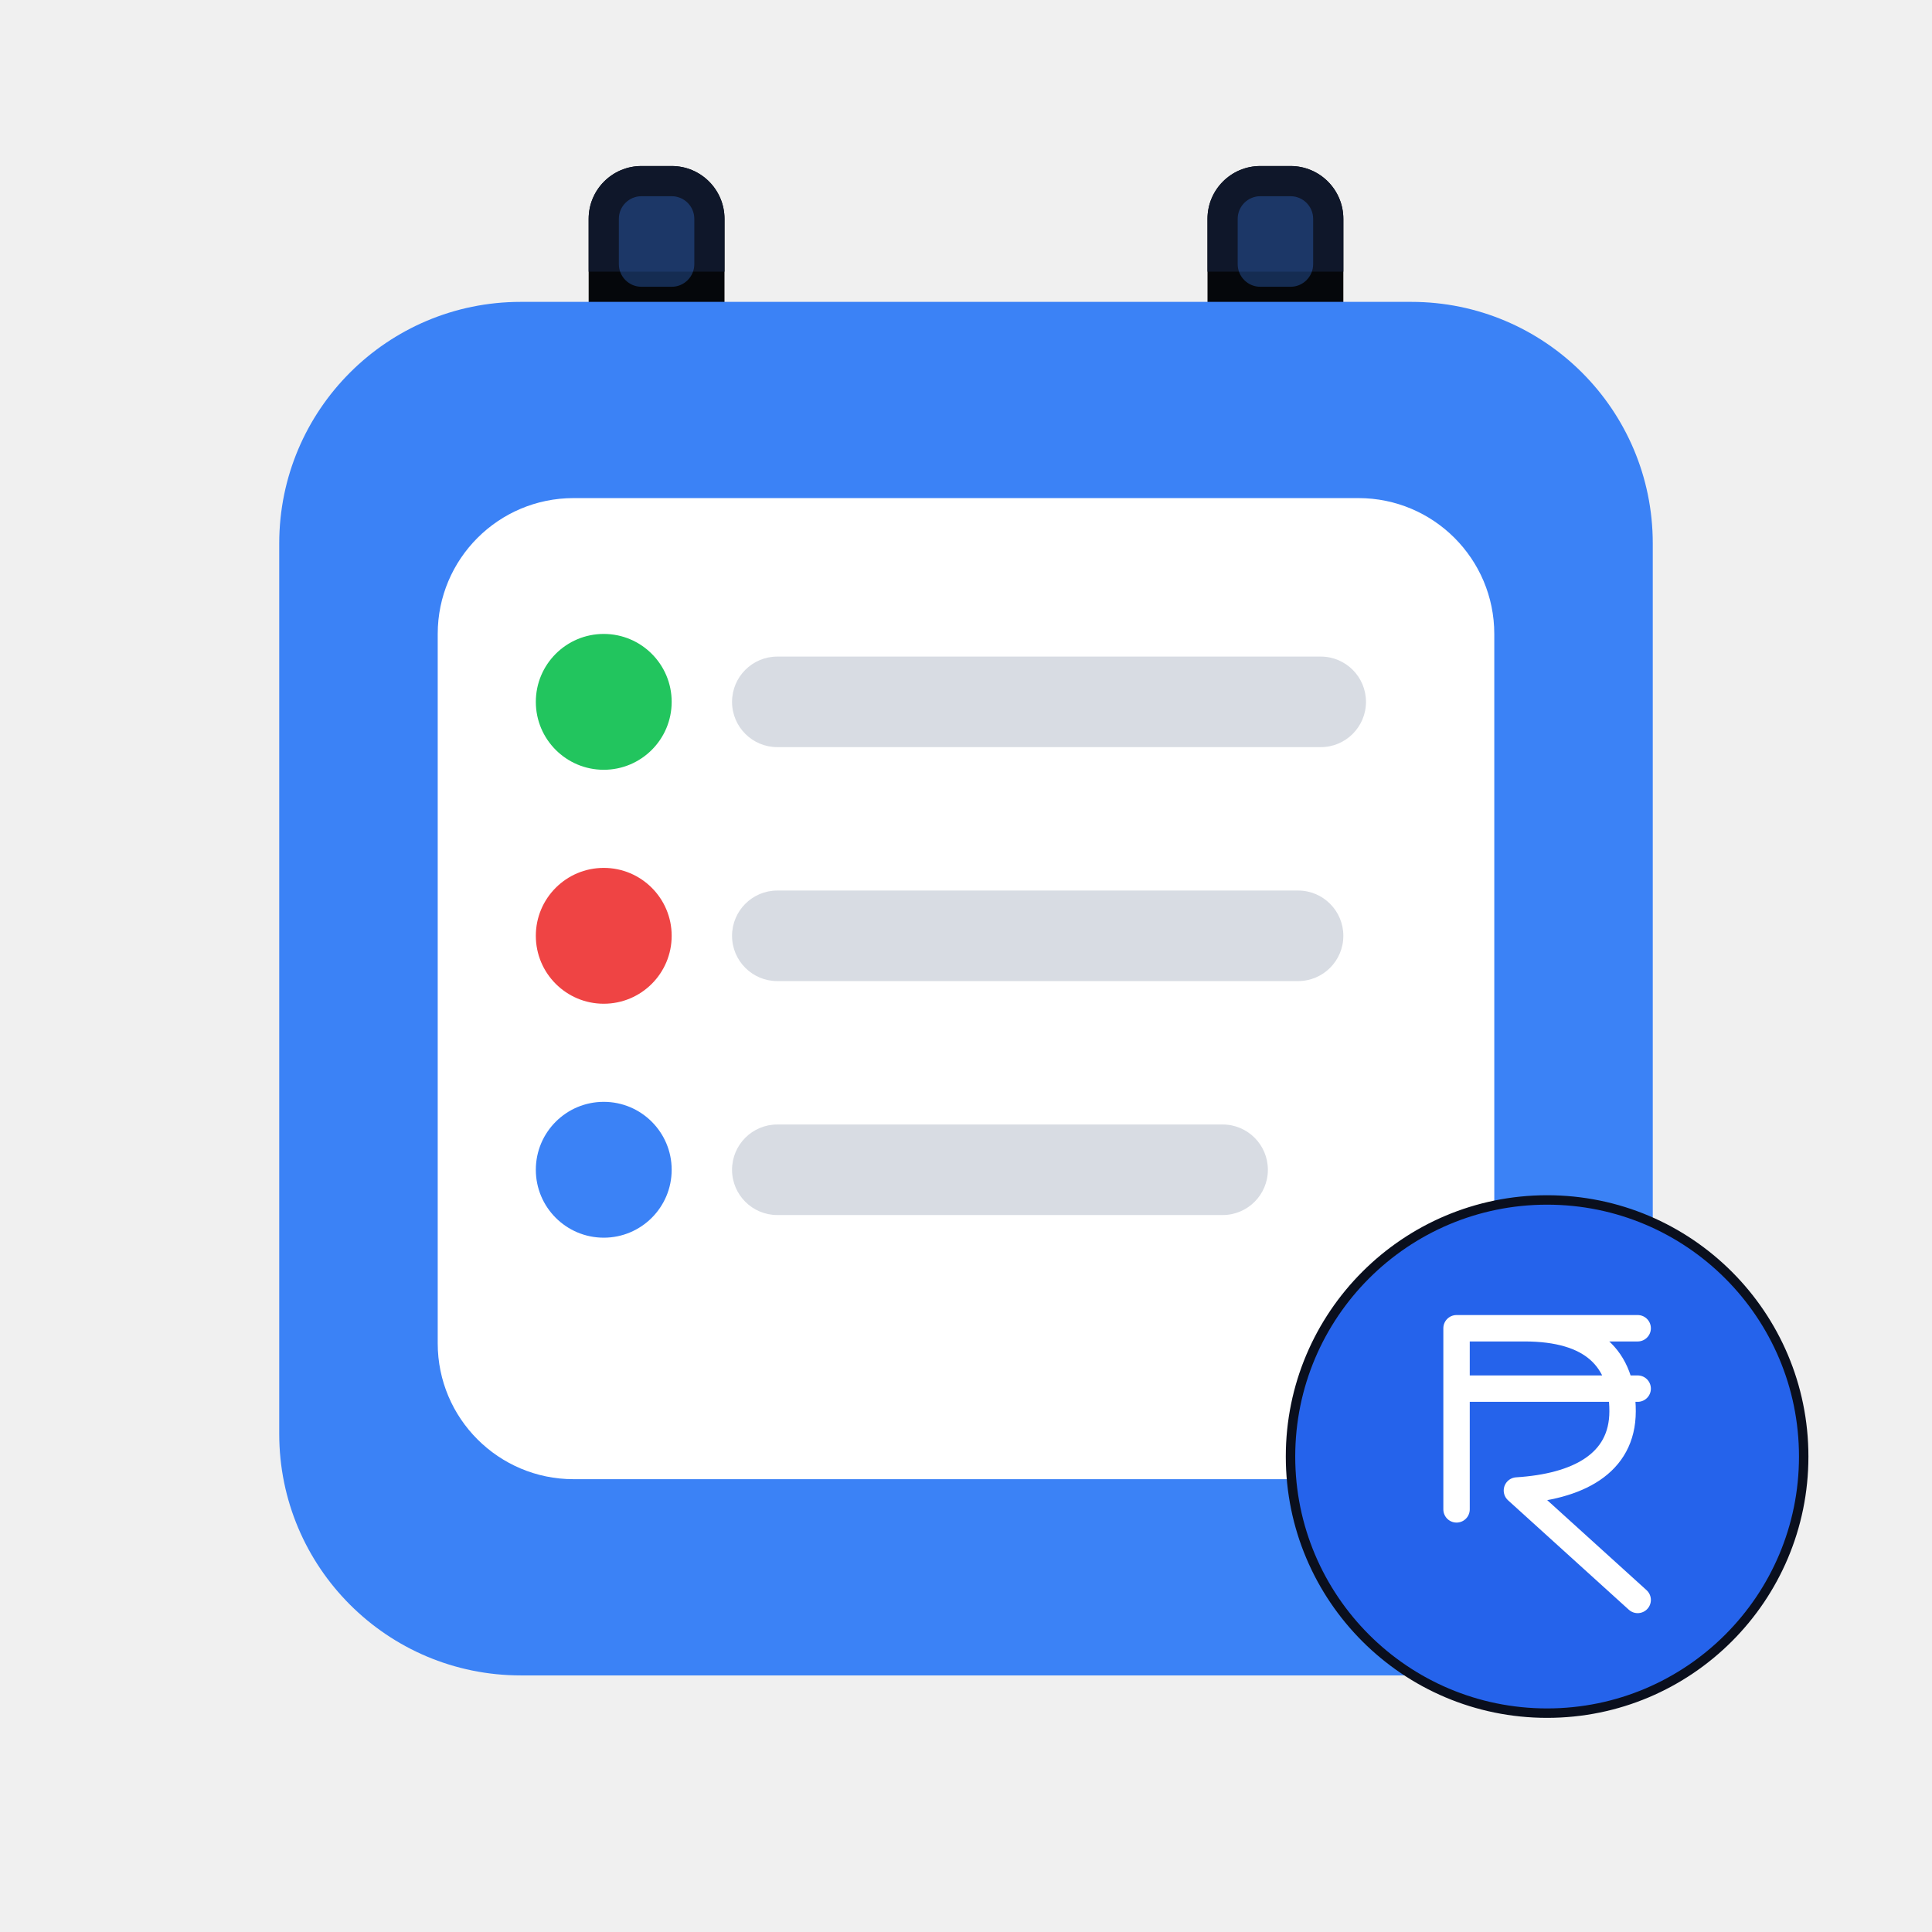
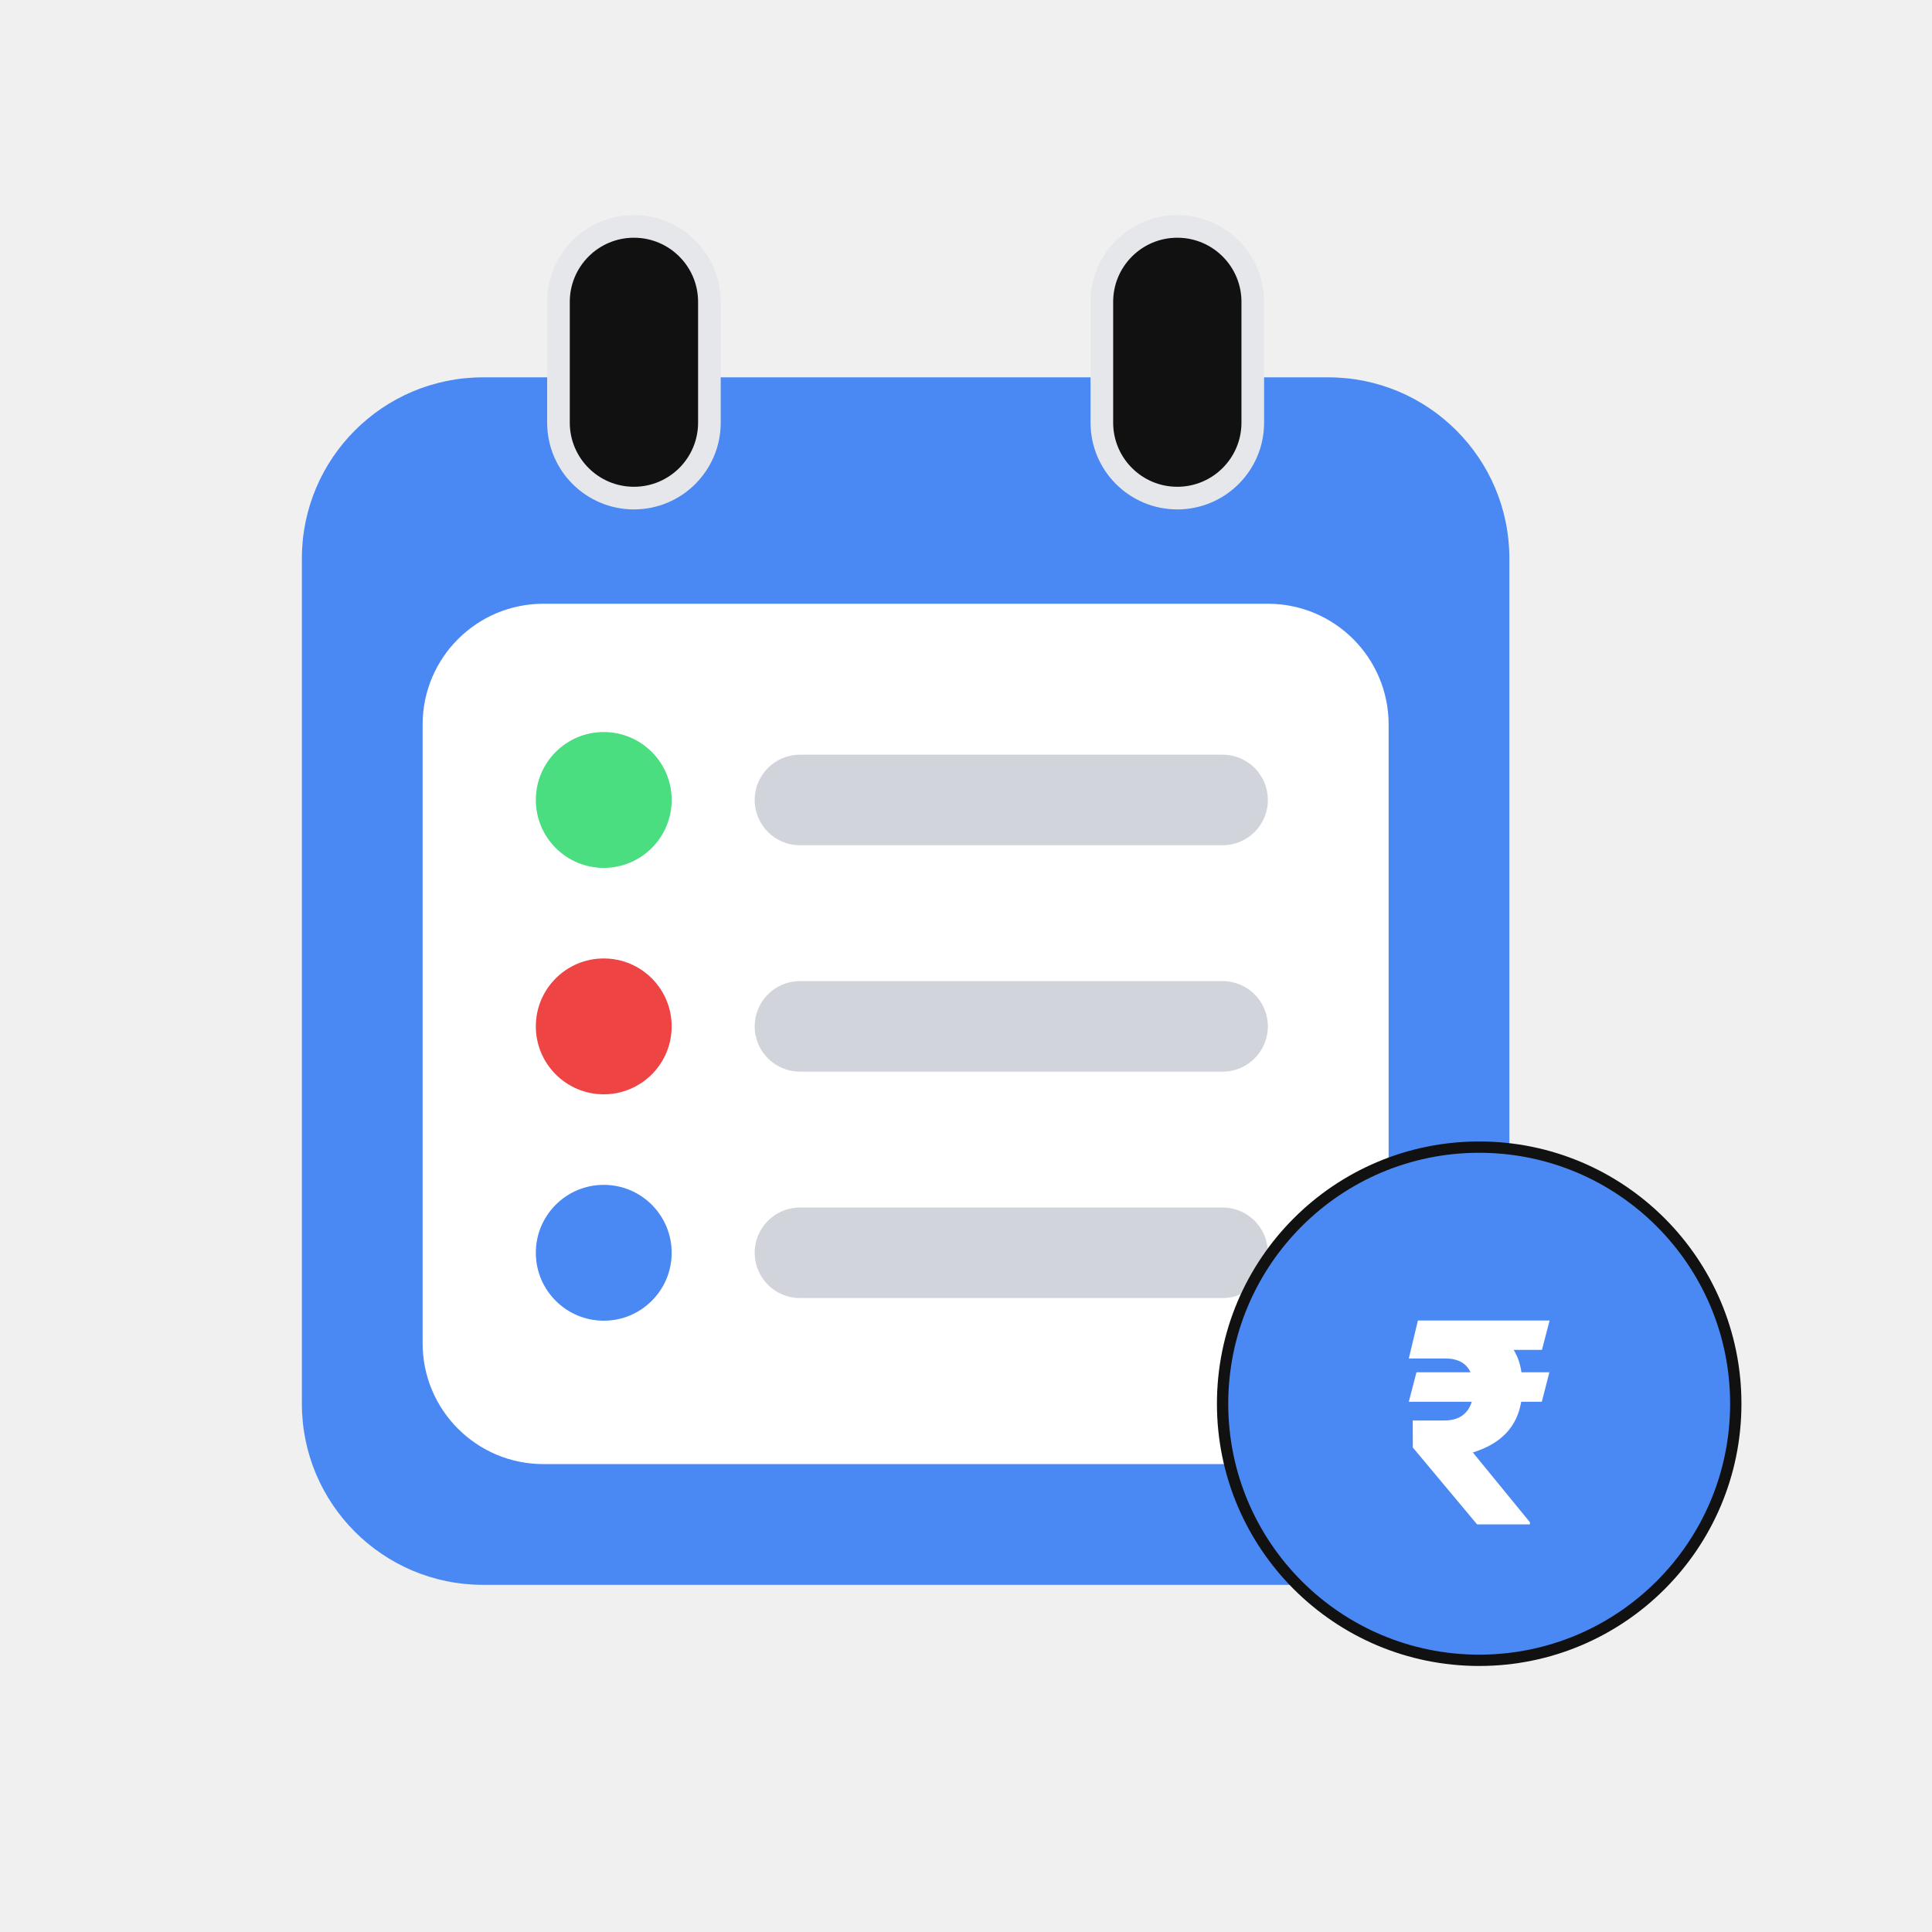
- <svg xmlns="http://www.w3.org/2000/svg" viewBox="0 0 512 512" fill="none">
-   <g id="clips">
-     <rect x="156" y="44" width="36" height="74" rx="14" fill="#05070B" />
-     <path d="M156 58C156 50.268 162.268 44 170 44H178C185.732 44 192 50.268 192 58V72H156V58Z" fill="#0F172A" />
-     <rect x="164" y="52" width="20" height="24" rx="6" fill="#3B82F6" fill-opacity="0.3" />
-     <rect x="320" y="44" width="36" height="74" rx="14" fill="#05070B" />
-     <path d="M320 58C320 50.268 326.268 44 334 44H342C349.732 44 356 50.268 356 58V72H320V58Z" fill="#0F172A" />
-     <rect x="328" y="52" width="20" height="24" rx="6" fill="#3B82F6" fill-opacity="0.3" />
-   </g>
-   <rect x="74" y="80" width="364" height="364" rx="64" fill="#3B82F6" />
-   <rect x="116" y="132" width="280" height="260" rx="36" fill="#FFFFFF" />
-   <circle cx="160" cy="186" r="18" fill="#22C55E" />
-   <rect x="194" y="174" width="168" height="24" rx="12" fill="#D8DCE3" />
-   <circle cx="160" cy="248" r="18" fill="#EF4444" />
-   <rect x="194" y="236" width="162" height="24" rx="12" fill="#D8DCE3" />
-   <circle cx="160" cy="310" r="18" fill="#3B82F6" />
-   <rect x="194" y="298" width="142" height="24" rx="12" fill="#D8DCE3" />
-   <g id="rupee-badge">
-     <circle cx="410" cy="386" r="68" fill="#2563EB" stroke="#0A0F1D" stroke-width="2.5" />
-     <path d="M386 352H434M386 368H434M386 352V400M404 352C422 352 430 360 430 374C430 388 418 394 402 395L434 424" stroke="#FFFFFF" stroke-width="7" stroke-linecap="round" stroke-linejoin="round" />
-   </g>
+ <svg xmlns="http://www.w3.org/2000/svg" viewBox="0 0 256 256" width="100%" height="100%">
+   <rect x="40" y="50" width="160" height="160" rx="24" fill="#4A89F3" />
+   <rect x="74" y="30" width="20" height="36" rx="10" fill="#111111" stroke="#E5E7EB" stroke-width="3" />
+   <rect x="146" y="30" width="20" height="36" rx="10" fill="#111111" stroke="#E5E7EB" stroke-width="3" />
+   <rect x="56" y="80" width="128" height="114" rx="16" fill="#FFFFFF" />
+   <circle cx="80" cy="106" r="9" fill="#4ADE80" />
+   <rect x="100" y="100" width="68" height="12" rx="6" fill="#D1D5DB" />
+   <circle cx="80" cy="136" r="9" fill="#EF4444" />
+   <rect x="100" y="130" width="68" height="12" rx="6" fill="#D1D5DB" />
+   <circle cx="80" cy="166" r="9" fill="#4A89F3" />
+   <rect x="100" y="160" width="68" height="12" rx="6" fill="#D1D5DB" />
+   <circle cx="196" cy="186" r="34" fill="#4A89F3" stroke="#111111" stroke-width="1.5" />
+   <text x="196" y="189" fill="#FFFFFF" font-family="-apple-system, BlinkMacSystemFont, 'Segoe UI', Roboto, Helvetica, Arial, sans-serif" font-weight="800" font-size="38" text-anchor="middle" dominant-baseline="central">₹</text>
</svg>
